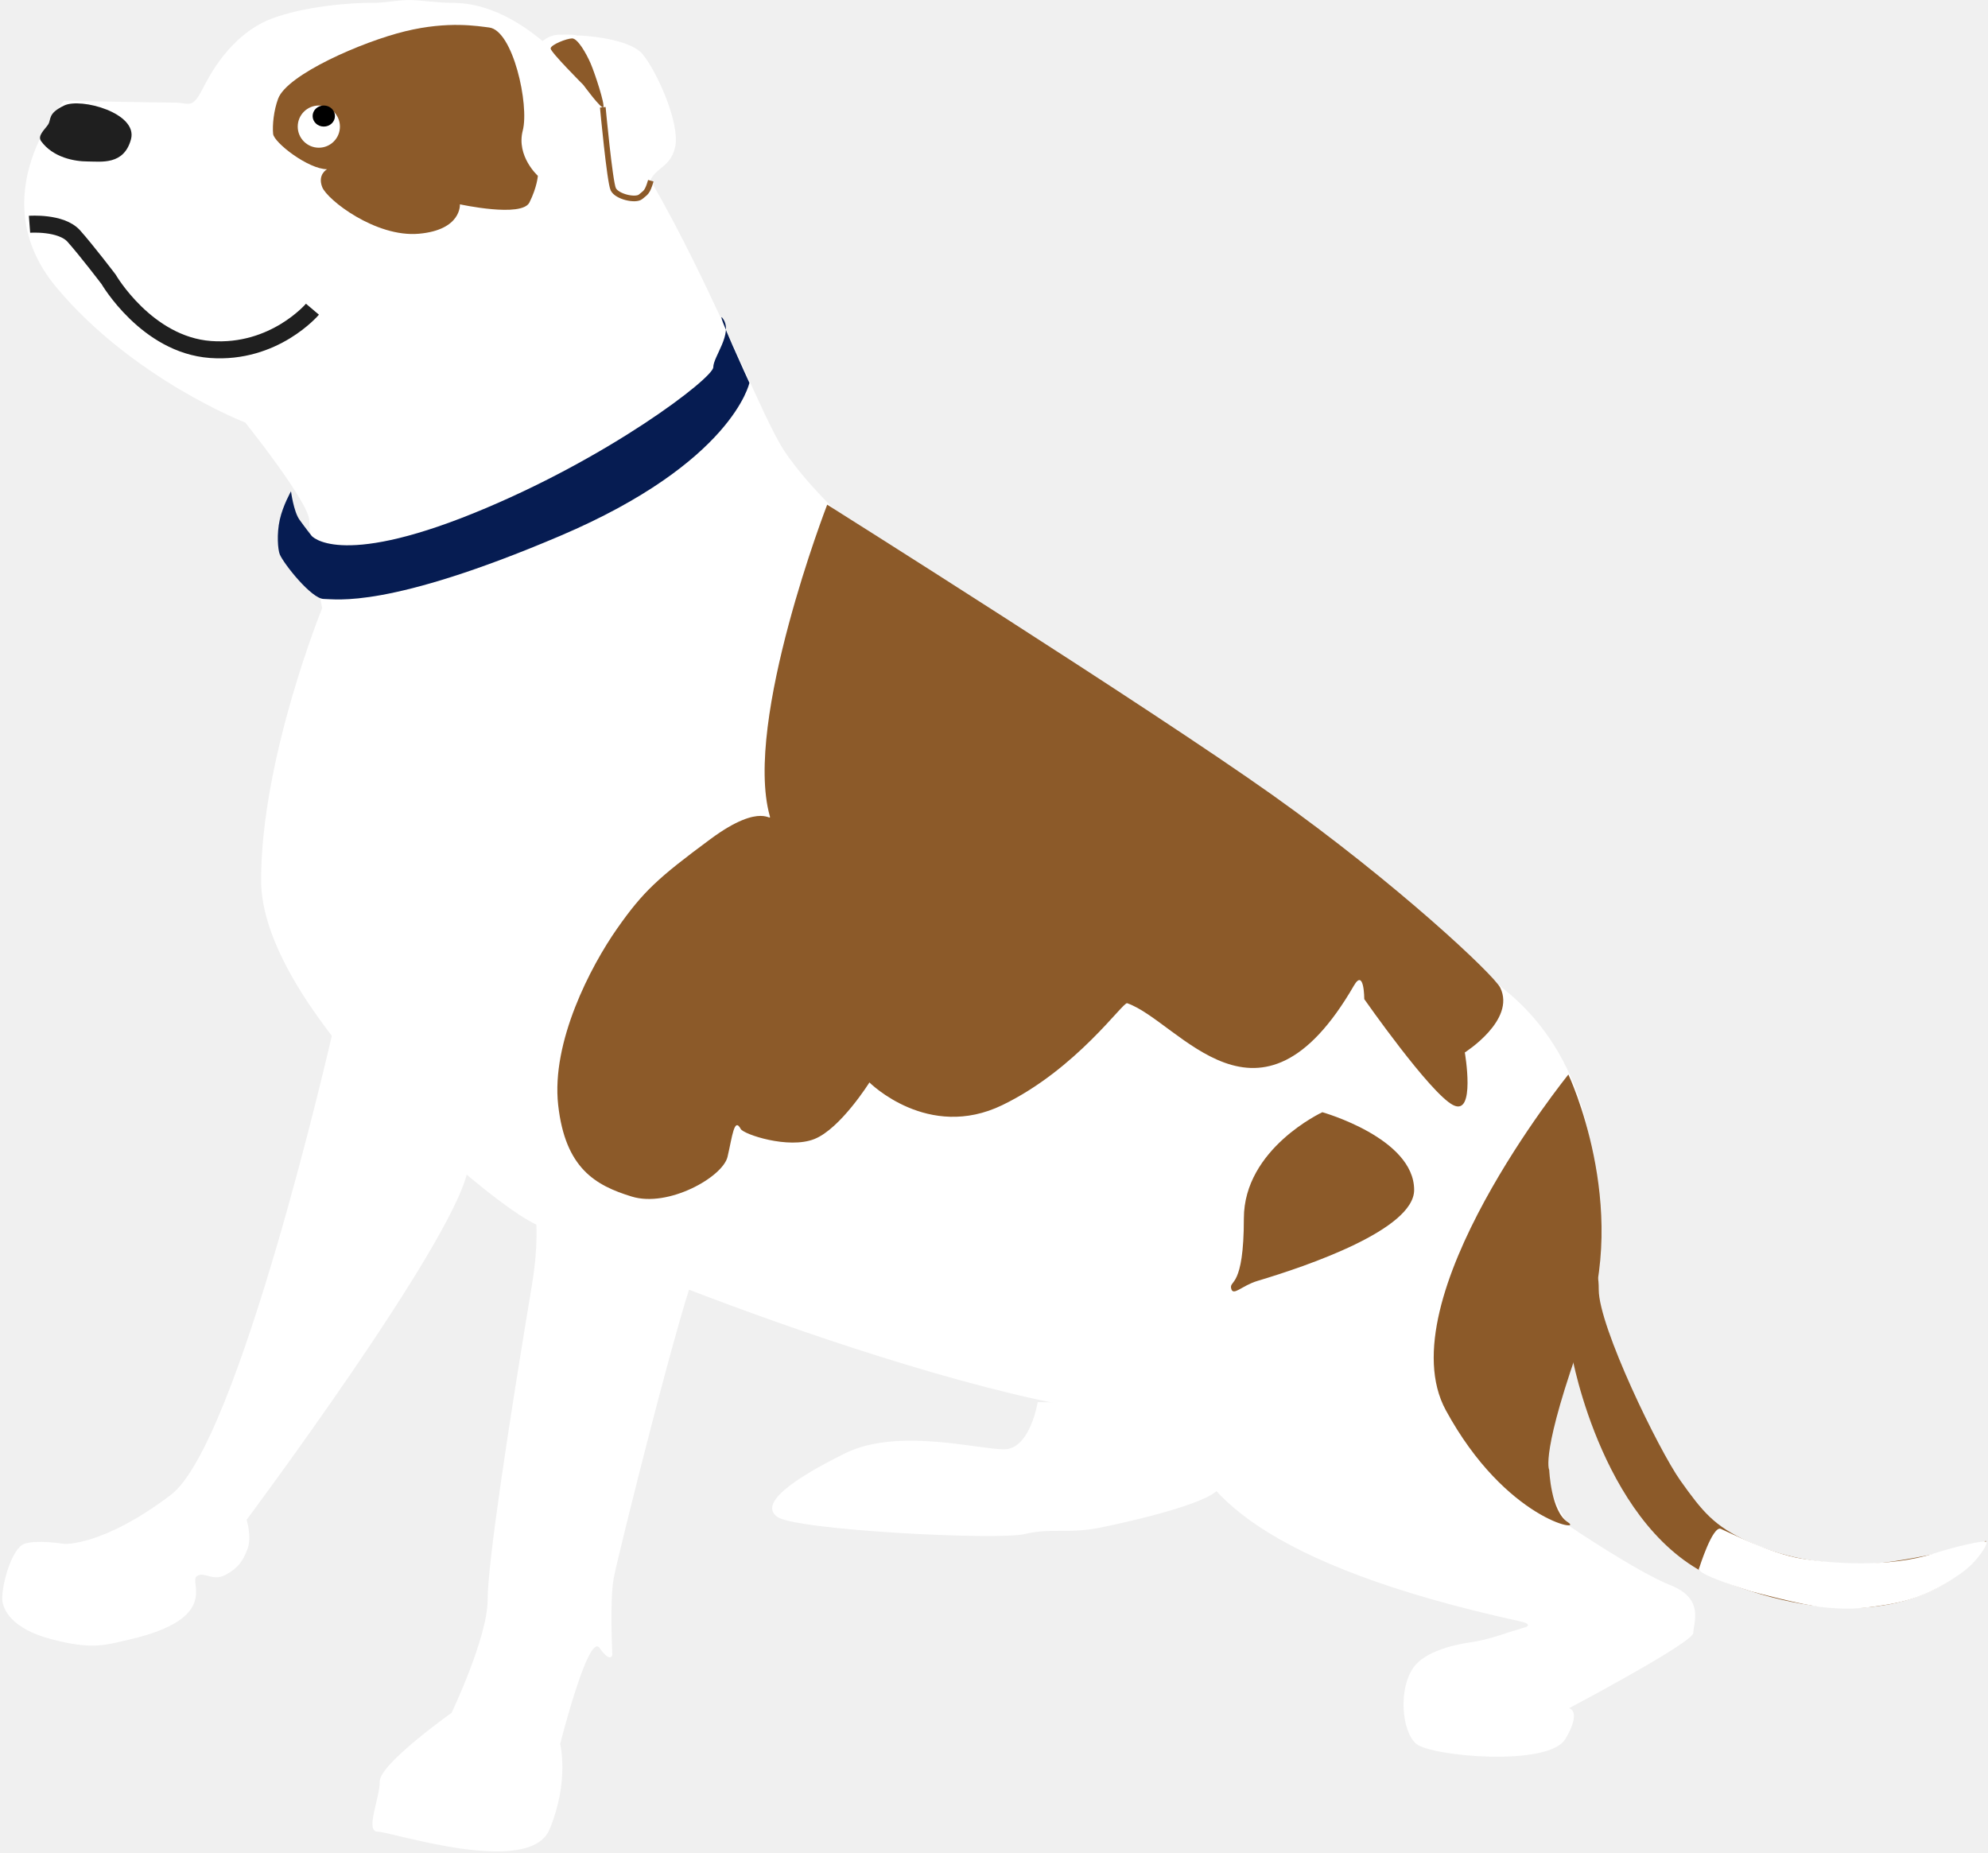
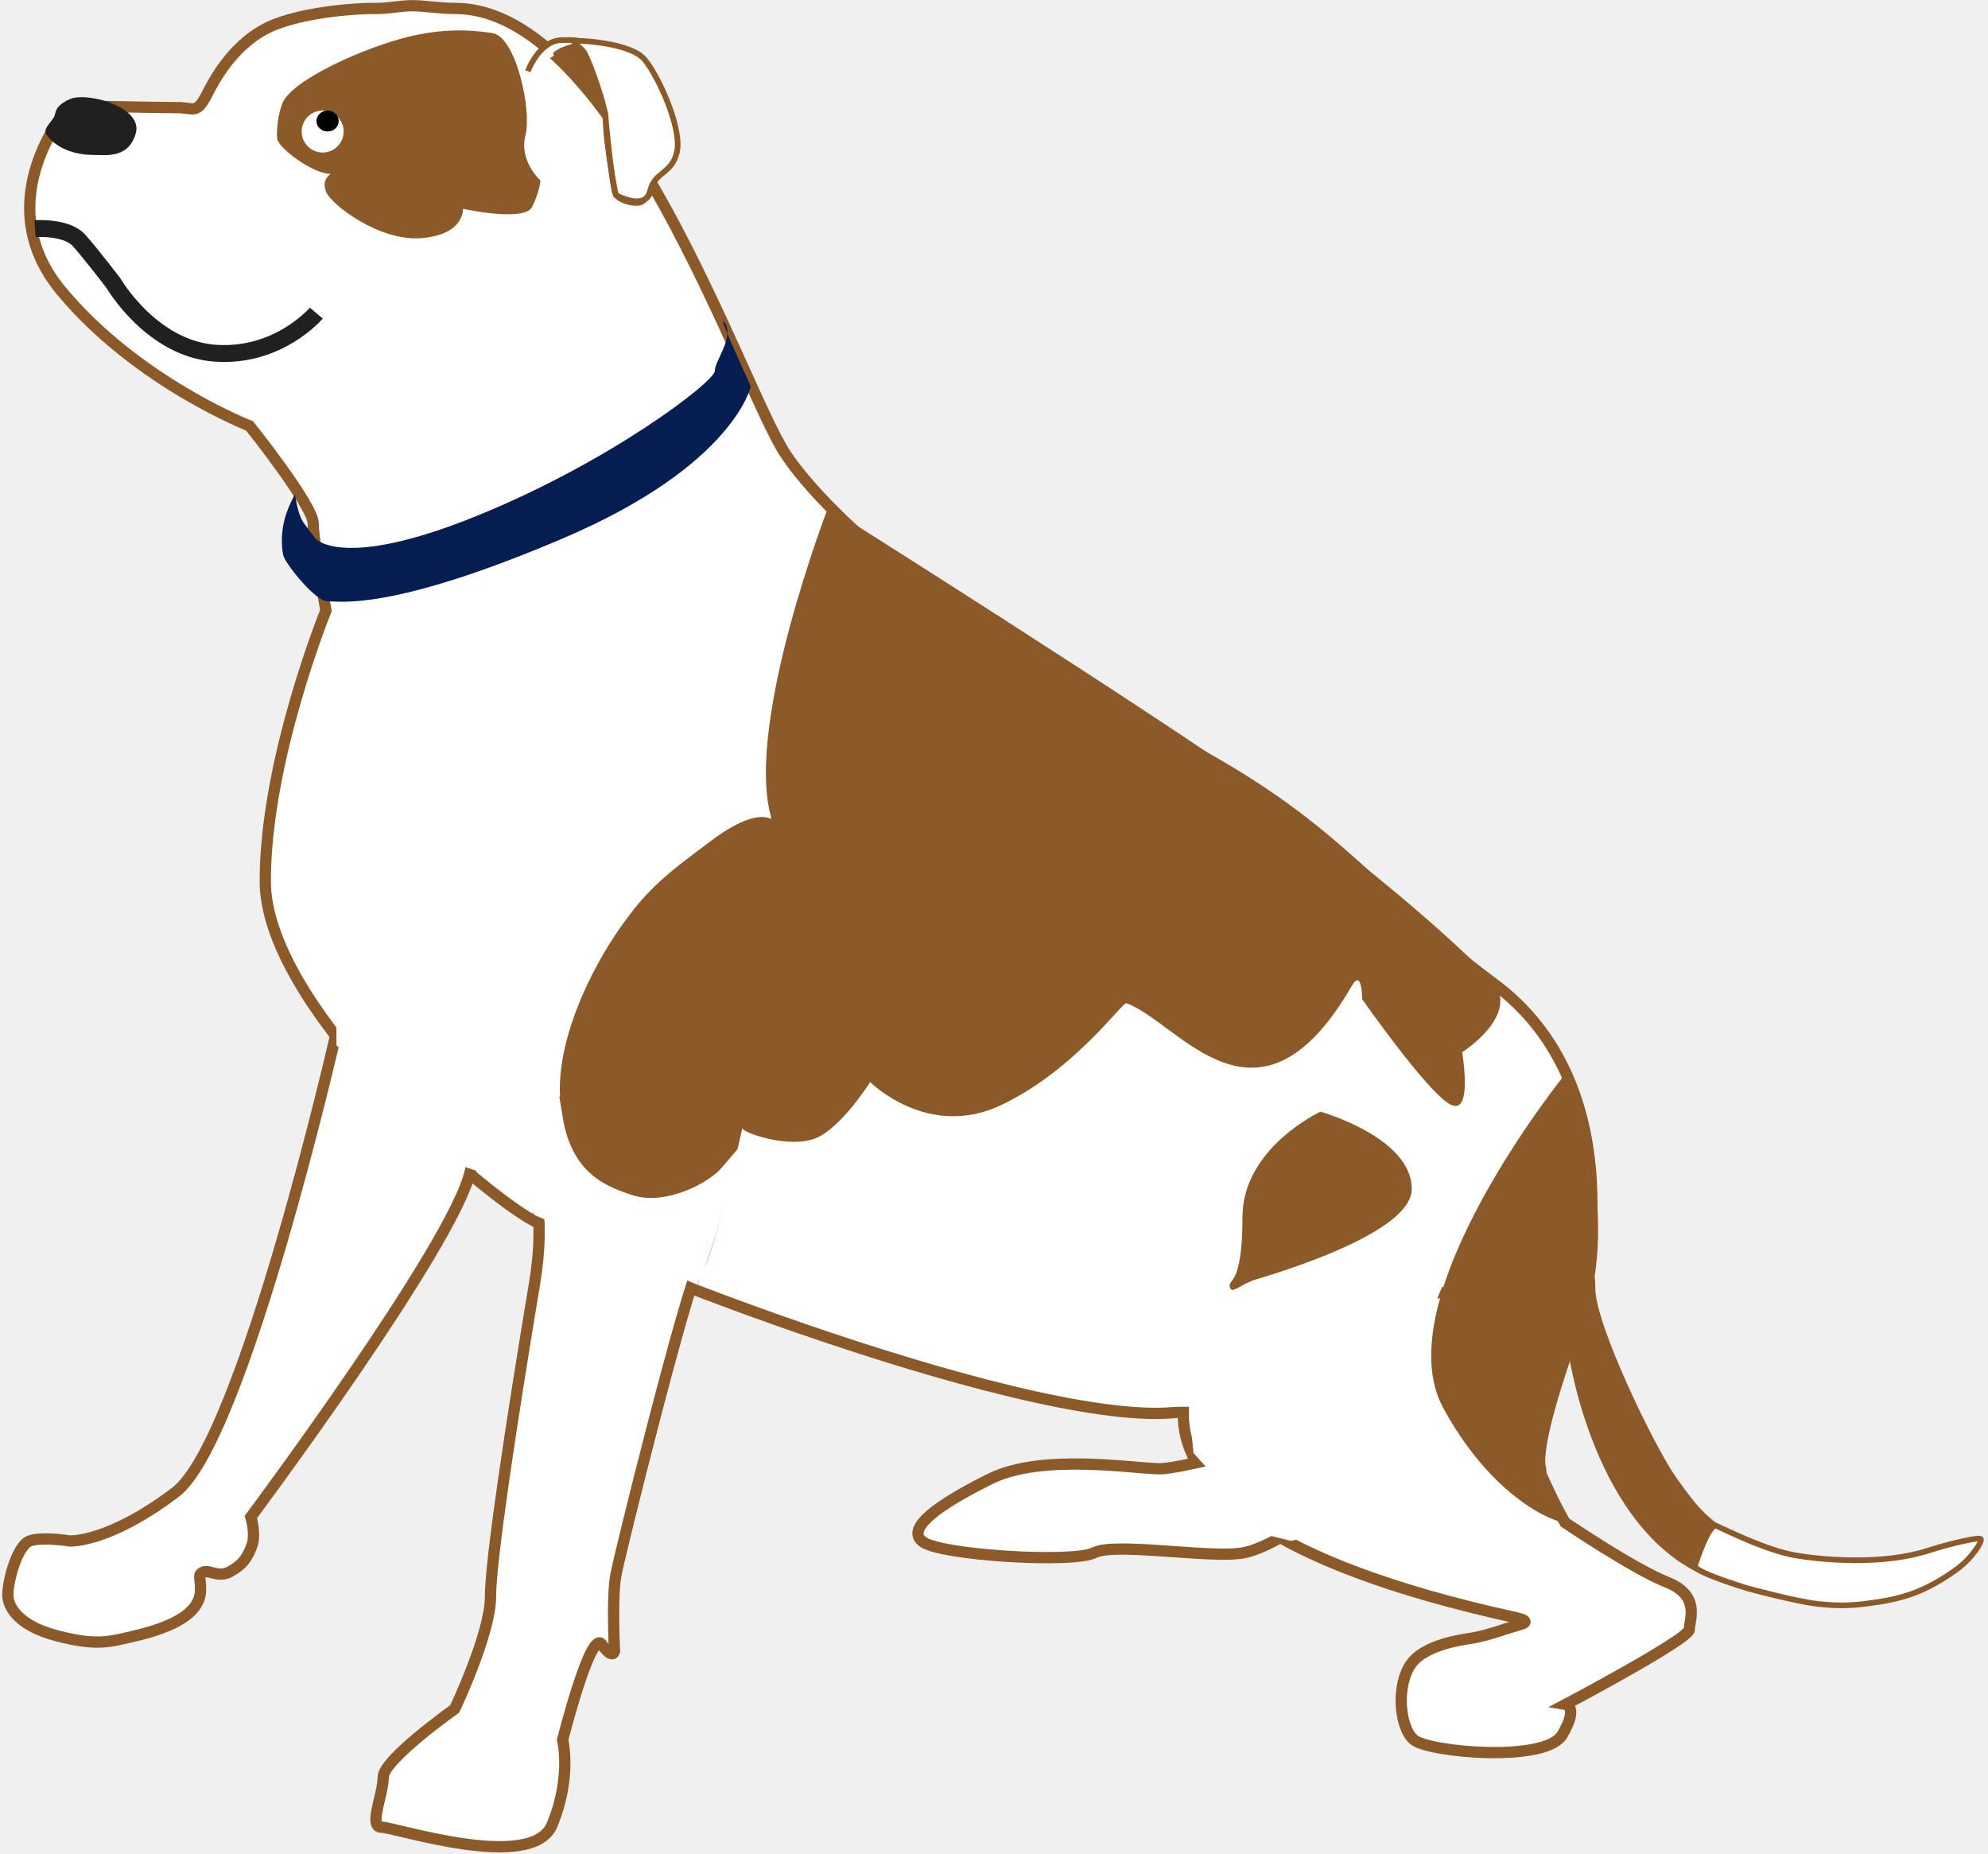
- <svg xmlns="http://www.w3.org/2000/svg" width="351" height="327" viewBox="0 0 351 327">
-   <g fill="none" fill-rule="evenodd">
-     <path fill="#FFFFFF" d="M56.877,107.375 C56.877,107.375 46.101,133.846 46.101,155.41 C46.101,176.974 81.569,208.304 92.71,215.113 C103.852,221.921 185.553,254.038 209.693,249.474 C233.833,244.91 280.145,226.955 280.145,226.955 C280.145,226.955 288.9,191.953 264.305,173.681 C239.71,155.41 236.205,144.704 203.317,128.417 C170.429,112.129 146.188,91.314 138.44,79.546 C130.692,67.778 108.546,0.502 79.812,0.502 C76.963,0.502 74.282,0.004 72.184,0.012 C70.086,0.02 67.834,0.536 65.831,0.502 C62.169,0.441 53.604,1.105 47.871,3.332 C40.532,6.181 36.811,13.679 35.808,15.635 C33.875,19.402 33.458,18.114 30.714,18.114 C27.971,18.114 11.327,17.791 11.327,17.791 C11.327,17.791 -3.565,34.528 9.942,50.713 C23.449,66.898 43.314,74.611 43.314,74.611 C43.314,74.611 54.614,88.721 54.614,91.938 C54.614,95.155 56.877,107.375 56.877,107.375 Z" />
-     <path fill="#FFFFFF" d="M217.949,232.716 C217.949,232.716 177.932,266.455 268.239,286.197 C270.749,286.746 269.443,287.231 269.443,287.231 L266.046,288.279 C266.046,288.279 262.614,289.513 259.82,289.905 C255.745,290.477 251.433,291.852 249.637,294.279 C246.851,298.043 247.455,305.638 250.042,307.853 C252.63,310.068 273.45,311.984 276.403,306.973 C279.355,301.961 277.021,301.581 277.021,301.581 C277.021,301.581 298.966,289.969 298.966,288.279 C298.966,286.589 301.025,282.273 295.005,279.887 C288.985,277.502 276.878,269.281 276.878,269.281 C276.878,269.281 260.868,241.613 271.046,232.258 C281.224,222.904 217.949,232.716 217.949,232.716 Z" />
-     <path fill="#8C5A29" d="M276.912 189.698C276.912 189.698 287.851 212.789 279.835 234.775 271.818 256.761 273.532 259.514 273.532 259.514 273.532 259.514 273.804 266.833 276.819 268.734 279.835 270.636 265.879 268.446 255.275 248.969 244.671 229.492 276.912 189.698 276.912 189.698zM217.365 227.442C217.694 228.941 219.217 226.971 222.034 226.13 230.984 223.457 249.68 217.04 249.68 210.073 249.68 200.912 233.474 196.353 233.474 196.353 233.474 196.353 219.617 202.768 219.617 215.105 219.617 227.442 217.036 225.943 217.365 227.442z" />
-     <path fill="#061C52" d="M52.87,91.743 C53.896,93.179 55.013,94.591 55.013,94.591 C55.013,94.591 59.641,100.306 83.539,90.635 C107.437,80.964 125.935,66.711 125.935,64.838 C125.935,62.964 129.435,58.902 127.685,56.32 C125.935,53.737 132.315,67.586 132.315,67.586 C132.315,67.586 129.367,81.633 98.897,94.605 C68.426,107.578 59.292,105.738 57.152,105.738 C55.013,105.738 50.077,99.525 49.396,97.867 C49.06,97.05 48.826,94.286 49.396,91.743 C49.966,89.201 51.379,86.741 51.379,86.741 C51.379,86.741 51.844,90.308 52.87,91.743 Z" />
-     <path fill="#FFFFFF" d="M183.213 247.54C183.213 247.54 181.882 255.866 177.27 255.866 172.659 255.866 158.417 252.001 149.184 256.583 139.951 261.165 133.983 265.423 137.226 267.785 140.469 270.146 176.224 271.962 180.872 270.829 185.52 269.696 188.61 270.829 194.228 269.696 199.846 268.563 215.337 265.003 215.337 262.307 215.337 259.611 211.53 247.827 211.53 247.827L183.213 247.54zM58.658 182.549C58.658 182.549 42.184 254.802 30.164 263.912 18.144 273.022 11.351 272.561 11.351 272.561 11.351 272.561 6.425 271.765 4.271 272.561 2.116 273.356.392 279.461.392 282.181.392 284.088 2.049 287.566 9.114 289.398 16.179 291.231 18.341 290.507 23.053 289.398 38.81 285.692 33.458 279.445 34.664 278.342 35.869 277.239 37.509 279.273 39.796 278.042 42.082 276.812 42.879 275.592 43.691 273.482 44.503 271.372 43.542 268.307 43.542 268.307 43.542 268.307 79.568 220.049 82.511 206.931 85.453 193.814 58.658 182.549 58.658 182.549zM84.876 195.459C84.876 195.459 98.062 201.973 93.933 226.764 89.805 251.554 86.093 275.981 86.093 282.5 86.093 289.019 79.738 302.383 79.738 302.383 79.738 302.383 67.049 311.373 67.049 314.491 67.049 317.609 64.362 323.377 66.733 323.377 69.103 323.377 93.481 331.454 97.021 322.972 100.561 314.491 98.904 307.882 98.904 307.882 98.904 307.882 103.889 288.111 105.858 290.924 107.827 293.737 108.113 292.135 108.113 292.135 108.113 292.135 107.624 282.61 108.351 278.645 109.077 274.679 120.684 228.147 123.141 223.63 125.598 219.114 131.21 192.871 131.21 192.871L84.876 195.459z" />
-     <path fill="#8C5A29" d="M146.049 89.096C146.049 89.096 131.271 127.278 135.898 144.008 136.293 145.438 134.682 141.291 125.43 148.139 116.178 154.988 113.563 157.362 108.936 163.966 104.31 170.57 97.304 183.922 98.552 195.089 99.8 206.256 105.118 209.281 111.564 211.25 118.01 213.218 127.613 207.798 128.455 204.221 129.298 200.644 129.627 197.145 130.788 199.318 131.278 200.236 139.189 202.92 143.795 201.084 148.4 199.248 153.505 191.096 153.505 191.096 153.505 191.096 163.844 201.467 176.985 195.089 190.126 188.712 198.263 176.846 199.014 177.108 208.229 180.321 222.309 202.929 239.047 173.999 240.875 170.841 240.875 176.388 240.875 176.388 240.875 176.388 252.514 193.031 256.557 195.089 260.599 197.148 258.627 185.802 258.627 185.802 258.627 185.802 267.648 180.105 264.893 174.387 263.818 172.155 246.675 155.998 224.718 140.392 202.761 124.786 146.049 89.096 146.049 89.096zM57.753 29.876C57.753 29.876 56.02 30.78 56.887 33.025 57.753 35.27 66.337 41.936 73.942 41.266 81.547 40.595 81.2 36.071 81.2 36.071 81.2 36.071 92.12 38.462 93.477 35.744 94.835 33.025 94.964 31.036 94.964 31.036 94.964 31.036 91.121 27.583 92.299 23.046 93.477 18.508 90.576 5.343 86.351 4.853 84.431 4.63 79.202 3.663 71.573 5.513 63.944 7.362 50.705 13.157 49.111 17.41 48.324 19.512 48.078 22.09 48.22 23.631 48.362 25.171 54.432 29.876 57.753 29.876z" />
-     <ellipse cx="56.292" cy="22.352" fill="#FFFFFF" rx="3.725" ry="3.725" />
-     <ellipse cx="57.167" cy="20.486" fill="#000000" rx="1.971" ry="1.86" />
-     <path fill="#1F1F1F" d="M11.347,18.622 C14.323,17.213 24.37,19.964 23.127,24.586 C21.884,29.207 17.826,28.506 15.481,28.506 C13.135,28.506 9.366,27.807 7.263,24.928 C6.56,23.966 7.886,22.912 8.494,21.976 C9.101,21.041 8.372,20.032 11.347,18.622 Z" />
-     <path stroke="#1F1F1F" stroke-width="3" d="M5.212,39.595 C5.212,39.595 10.793,39.17 13.04,41.688 C15.287,44.207 19.168,49.305 19.168,49.305 C19.168,49.305 25.886,60.876 37.169,61.701 C48.451,62.526 55.166,54.587 55.166,54.587" />
-     <path fill="#FFFFFF" d="M92.728,11.648 C92.728,11.648 94.743,6.12 98.828,6.12 C99.525,6.12 101.274,6.048 101.895,6.269 C101.962,6.293 101.739,6.305 101.491,6.396 C101.242,6.487 100.947,6.665 100.98,6.717 C101.043,6.821 102.301,7.568 102.78,8.412 C103.849,10.293 106.545,18.102 106.545,19.977 C106.545,24.777 108.351,33.624 108.351,33.624 C108.351,33.624 113.561,36.526 114.41,32.957 C115.259,29.387 118.362,29.934 119.219,25.881 C120.076,21.829 116.044,12.663 113.429,9.534 C111.492,7.216 105.374,6.43 102.441,6.269 C101.414,6.213 100.98,6.717 100.98,6.717" />
-     <path fill="#8C5A29" d="M97.217,8.561 C97.217,7.908 100.058,6.783 101.023,6.783 C101.988,6.783 103.493,9.394 104.266,11.162 C105.039,12.93 106.861,18.54 106.513,18.928 C106.166,19.317 102.994,14.99 102.994,14.99 C102.994,14.99 97.217,9.214 97.217,8.561 Z" />
-     <path stroke="#8C5A29" d="M106.428,18.943 C106.428,18.943 107.651,32.082 108.277,33.406 C108.903,34.731 112.242,35.488 113.117,34.731 C113.991,33.974 114.283,34.051 114.907,31.904" />
-     <g transform="translate(277.323 225.175)">
-       <path fill="#8C5A29" d="M0.225,14.205 C0.225,14.205 5.826,45.504 26.137,53.689 C46.448,61.874 63.371,59.912 72.572,48.673 C73.121,48.002 73.625,46.442 73.121,46.975 C72.617,47.508 57.168,50.954 51.877,50.954 C43.595,50.954 37.361,49.702 31.341,46.975 C25.32,44.248 23.259,41.672 19.393,36.247 C15.527,30.821 4.95,9.021 4.95,2.52 C4.95,-7.169 0.225,14.205 0.225,14.205 Z" />
-       <path fill="#FFFFFF" d="M22.659,51.734 C22.659,51.734 25.043,44.112 26.5,44.731 C27.956,45.349 35.279,49.089 40.639,49.97 C46,50.851 56.186,51.64 64.119,49.084 C67.904,47.864 73.026,46.677 73.384,47.03 C73.741,47.384 71.863,50.511 68.837,52.634 C64.465,55.704 60.865,57.292 55.739,58.127 C50.613,58.962 48.448,58.945 44.712,58.592 C40.975,58.238 31.958,55.795 31.819,55.751 C21.32,52.464 22.659,51.734 22.659,51.734 Z" />
+ <svg xmlns="http://www.w3.org/2000/svg" width="353px" height="329px" viewBox="0 0 353 329" version="1.1">
+   <defs />
+   <g id="Page-1" stroke="none" stroke-width="1" fill="none" fill-rule="evenodd">
+     <g id="Artboard-4" transform="translate(-1770, -302)">
+       <g id="Horatio" transform="translate(1771, 303)">
+         <path d="M56.877,107.375 C56.877,107.375 46.101,133.846 46.101,155.41 C46.101,176.974 81.569,208.304 92.71,215.113 C103.852,221.921 185.553,254.038 209.693,249.474 C233.833,244.91 280.145,226.955 280.145,226.955 C280.145,226.955 288.9,191.953 264.305,173.681 C239.71,155.41 236.205,144.704 203.317,128.417 C170.429,112.129 146.188,91.314 138.44,79.546 C130.692,67.778 108.546,0.502 79.812,0.502 C76.963,0.502 74.282,0.004 72.184,0.012 C70.086,0.02 67.834,0.536 65.831,0.502 C62.169,0.441 53.604,1.105 47.871,3.332 C40.532,6.181 36.811,13.679 35.808,15.635 C33.875,19.402 33.458,18.114 30.714,18.114 C27.971,18.114 11.327,17.791 11.327,17.791 C11.327,17.791 -3.565,34.528 9.942,50.713 C23.449,66.898 43.314,74.611 43.314,74.611 C43.314,74.611 54.614,88.721 54.614,91.938 C54.614,95.155 56.877,107.375 56.877,107.375 Z" id="Path-62" stroke="#8C5A29" stroke-width="2" fill="#FFFFFF" />
+         <path d="M217.949,232.716 C217.949,232.716 177.932,266.455 268.239,286.197 C270.749,286.746 269.443,287.231 269.443,287.231 L266.046,288.279 C266.046,288.279 262.614,289.513 259.82,289.905 C255.745,290.477 251.433,291.852 249.637,294.279 C246.851,298.043 247.455,305.638 250.042,307.853 C252.63,310.068 273.45,311.984 276.403,306.973 C279.355,301.961 277.021,301.581 277.021,301.581 C277.021,301.581 298.966,289.969 298.966,288.279 C298.966,286.589 301.025,282.273 295.005,279.887 C288.985,277.502 276.878,269.281 276.878,269.281 C276.878,269.281 260.868,241.613 271.046,232.258 C281.224,222.904 217.949,232.716 217.949,232.716 Z" id="Path-67" stroke="#8C5A29" stroke-width="2" fill="#FFFFFF" />
+         <path d="M276.912,189.698 C276.912,189.698 287.851,212.789 279.835,234.775 C271.818,256.761 273.532,259.514 273.532,259.514 C273.532,259.514 273.804,266.833 276.819,268.734 C279.835,270.636 265.879,268.446 255.275,248.969 C244.671,229.492 276.912,189.698 276.912,189.698 Z" id="Path-65" fill="#8C5A29" />
+         <path d="M217.365,227.442 C217.694,228.941 219.217,226.971 222.034,226.13 C230.984,223.457 249.68,217.04 249.68,210.073 C249.68,200.912 233.474,196.353 233.474,196.353 C233.474,196.353 219.617,202.768 219.617,215.105 C219.617,227.442 217.036,225.943 217.365,227.442 Z" id="Path-64" fill="#8C5A29" />
+         <path d="M52.87,91.743 C53.896,93.179 55.013,94.591 55.013,94.591 C55.013,94.591 59.641,100.306 83.539,90.635 C107.437,80.964 125.935,66.711 125.935,64.838 C125.935,62.964 129.435,58.902 127.685,56.32 C125.935,53.737 132.315,67.586 132.315,67.586 C132.315,67.586 129.367,81.633 98.897,94.605 C68.426,107.578 59.292,105.738 57.152,105.738 C55.013,105.738 50.077,99.525 49.396,97.867 C49.06,97.05 48.826,94.286 49.396,91.743 C49.966,89.201 51.379,86.741 51.379,86.741 C51.379,86.741 51.844,90.308 52.87,91.743 Z" id="Path-66" fill="#061D52" />
+         <path d="M224.022,255.294 C221.754,256.299 208.144,259.745 204.962,259.745 C200.35,259.745 184.082,256.954 174.849,261.536 C165.617,266.118 159.649,270.376 162.892,272.737 C166.135,275.099 189.528,276.56 193.308,274.649 C197.089,272.737 214.275,275.782 219.894,274.649 C225.512,273.516 233.764,266.965 233.764,266.965 C233.764,266.965 228.626,267.338 228.626,261.536 C228.626,255.734 226.29,254.29 224.022,255.294 Z" id="Path-68" stroke="#8C5A29" stroke-width="2" fill="#FFFFFF" />
+         <path d="M58.658,182.549 C58.658,182.549 42.184,254.802 30.164,263.912 C18.144,273.022 11.351,272.561 11.351,272.561 C11.351,272.561 6.425,271.765 4.271,272.561 C2.116,273.356 0.392,279.461 0.392,282.181 C0.392,284.088 2.049,287.566 9.114,289.398 C16.179,291.231 18.341,290.507 23.053,289.398 C38.81,285.692 33.458,279.445 34.664,278.342 C35.869,277.239 37.509,279.273 39.796,278.042 C42.082,276.812 42.879,275.592 43.691,273.482 C44.503,271.372 43.542,268.307 43.542,268.307 C43.542,268.307 79.568,220.049 82.511,206.931 C85.453,193.814 58.658,182.549 58.658,182.549 Z" id="Path-69" stroke="#8C5A29" stroke-width="2" fill="#FFFFFF" />
+         <path d="M84.876,195.459 C84.876,195.459 98.062,201.973 93.933,226.764 C89.805,251.554 86.093,275.981 86.093,282.5 C86.093,289.019 79.738,302.383 79.738,302.383 C79.738,302.383 67.049,311.373 67.049,314.491 C67.049,317.609 64.362,323.377 66.733,323.377 C69.103,323.377 93.481,331.454 97.021,322.972 C100.561,314.491 98.904,307.882 98.904,307.882 C98.904,307.882 103.889,288.111 105.858,290.924 C107.827,293.737 108.113,292.135 108.113,292.135 C108.113,292.135 107.624,282.61 108.351,278.645 C109.077,274.679 120.684,228.147 123.141,223.63 C125.598,219.114 131.21,192.871 131.21,192.871 L84.876,195.459 Z" id="Path-70" stroke="#8C5A29" stroke-width="2" fill="#FFFFFF" />
+         <path d="M146.049,89.096 C146.049,89.096 131.271,127.278 135.898,144.008 C136.293,145.438 134.682,141.291 125.43,148.139 C116.178,154.988 113.563,157.362 108.936,163.966 C104.31,170.57 97.304,183.922 98.552,195.089 C99.8,206.256 105.118,209.281 111.564,211.25 C118.01,213.218 127.613,207.798 128.455,204.221 C129.298,200.644 129.627,197.145 130.788,199.318 C131.278,200.236 139.189,202.92 143.795,201.084 C148.4,199.248 153.505,191.096 153.505,191.096 C153.505,191.096 163.844,201.467 176.985,195.089 C190.126,188.712 198.263,176.846 199.014,177.108 C208.229,180.321 222.309,202.929 239.047,173.999 C240.875,170.841 240.875,176.388 240.875,176.388 C240.875,176.388 252.514,193.031 256.557,195.089 C260.599,197.148 258.627,185.802 258.627,185.802 C258.627,185.802 267.648,180.105 264.893,174.387 C263.818,172.155 246.675,155.998 224.718,140.392 C202.761,124.786 146.049,89.096 146.049,89.096 Z" id="Path-63" fill="#8C5A29" />
+         <path d="M57.753,29.876 C57.753,29.876 56.02,30.78 56.887,33.025 C57.753,35.27 66.337,41.936 73.942,41.266 C81.547,40.595 81.2,36.071 81.2,36.071 C81.2,36.071 92.12,38.462 93.477,35.744 C94.835,33.025 94.964,31.036 94.964,31.036 C94.964,31.036 91.121,27.583 92.299,23.046 C93.477,18.508 90.576,5.343 86.351,4.853 C84.431,4.63 79.202,3.663 71.573,5.513 C63.944,7.362 50.705,13.157 49.111,17.41 C48.324,19.512 48.078,22.09 48.22,23.631 C48.362,25.171 54.432,29.876 57.753,29.876 Z" id="Path-71" fill="#8C5A29" />
+         <ellipse id="Oval" fill="#FFFFFF" cx="56.292" cy="22.352" rx="3.725" ry="3.725" />
+         <ellipse id="Oval-2" fill="#000000" cx="57.167" cy="20.486" rx="1.971" ry="1.86" />
+         <path d="M11.347,16.622 C14.323,15.213 24.37,17.964 23.127,22.586 C21.884,27.207 17.826,26.506 15.481,26.506 C13.135,26.506 9.366,25.807 7.263,22.928 C6.56,21.966 7.886,20.912 8.494,19.976 C9.101,19.041 8.372,18.032 11.347,16.622 Z" id="Path-72" fill="#202020" />
+         <path d="M5.212,39.595 C5.212,39.595 10.793,39.17 13.04,41.688 C15.287,44.207 19.168,49.305 19.168,49.305 C19.168,49.305 25.886,60.876 37.169,61.701 C48.451,62.526 55.166,54.587 55.166,54.587" id="Path-73" stroke="#202020" stroke-width="3" />
+         <path d="M92.728,11.648 C92.728,11.648 94.743,6.12 98.828,6.12 C99.525,6.12 101.274,6.048 101.895,6.269 C101.962,6.293 101.739,6.305 101.491,6.396 C101.242,6.487 100.947,6.665 100.98,6.717 C101.043,6.821 102.301,7.568 102.78,8.412 C103.849,10.293 106.545,18.102 106.545,19.977 C106.545,24.777 108.351,33.624 108.351,33.624 C108.351,33.624 113.561,36.526 114.41,32.957 C115.259,29.387 118.362,29.934 119.219,25.881 C120.076,21.829 116.044,12.663 113.429,9.534 C111.492,7.216 105.374,6.43 102.441,6.269 C101.414,6.213 100.98,6.717 100.98,6.717" id="Path-74" stroke="#8C5A29" fill="#FFFFFF" />
+         <path d="M97.217,8.561 C97.217,7.908 100.058,6.783 101.023,6.783 C101.988,6.783 103.493,9.394 104.266,11.162 C105.039,12.93 106.861,18.54 106.513,18.928 C106.166,19.317 102.994,14.99 102.994,14.99 C102.994,14.99 97.217,9.214 97.217,8.561 Z" id="Path-75" fill="#8C5A29" />
+         <path d="M106.428,18.943 C106.428,18.943 107.651,32.082 108.277,33.406 C108.903,34.731 112.242,35.488 113.117,34.731 C113.991,33.974 114.283,34.051 114.907,31.904" id="Path-76" stroke="#8C5A29" />
+         <g id="Group" transform="translate(277.3231, 225.1747)">
+           <path d="M0.225,14.205 C0.225,14.205 4.694,45.638 25.006,53.823 C45.317,62.009 63.371,59.912 72.572,48.673 C73.121,48.002 73.625,46.442 73.121,46.975 C72.617,47.508 57.168,50.954 51.877,50.954 C43.595,50.954 37.361,49.702 31.341,46.975 C25.32,44.248 23.259,41.672 19.393,36.247 C15.527,30.821 4.95,9.021 4.95,2.52 C4.95,-7.169 0.225,14.205 0.225,14.205 Z" id="Path-77" fill="#8C5A29" />
+           <path d="M22.659,51.736 C22.659,51.736 25.043,44.112 26.499,44.731 C27.956,45.349 35.278,49.091 40.638,49.972 C45.998,50.852 56.183,51.642 64.116,49.085 C67.901,47.865 73.023,46.678 73.38,47.031 C73.738,47.384 71.859,50.512 68.834,52.636 C64.462,55.707 60.863,57.296 55.737,58.131 C50.612,58.966 48.447,58.949 44.71,58.595 C40.974,58.242 31.958,55.798 31.818,55.754 C21.32,52.467 22.659,51.736 22.659,51.736 Z" id="Path-78" stroke="#8C5A29" fill="#FFFFFF" />
+         </g>
+         <polygon id="Path-79" stroke="#FFFFFF" fill="#FFFFFF" points="228.212 272.03 224.332 271.068 211.393 256.724 210.59 248.249 207 248.249 216.362 230.339 254.817 226.817 235.952 270.484" />
+         <polygon id="Path-100" stroke="#FFFFFF" fill="#FFFFFF" points="59.239 180.879 59.239 184.352 81.627 205.663 84.942 206.771 84.038 190.347" />
+         <path d="M122.812,227.079 L93.896,214.694 L80.492,193.007 L98.16,192.754 L101.055,210.157 L120.381,217.775 L126.818,206.69 L130.317,202.595 C128.529,209.679 127.101,214.962 126.033,218.445 C124.966,221.928 123.892,224.806 122.812,227.079 Z" id="Path-93" fill="#FFFFFF" />
+       </g>
    </g>
  </g>
</svg>
